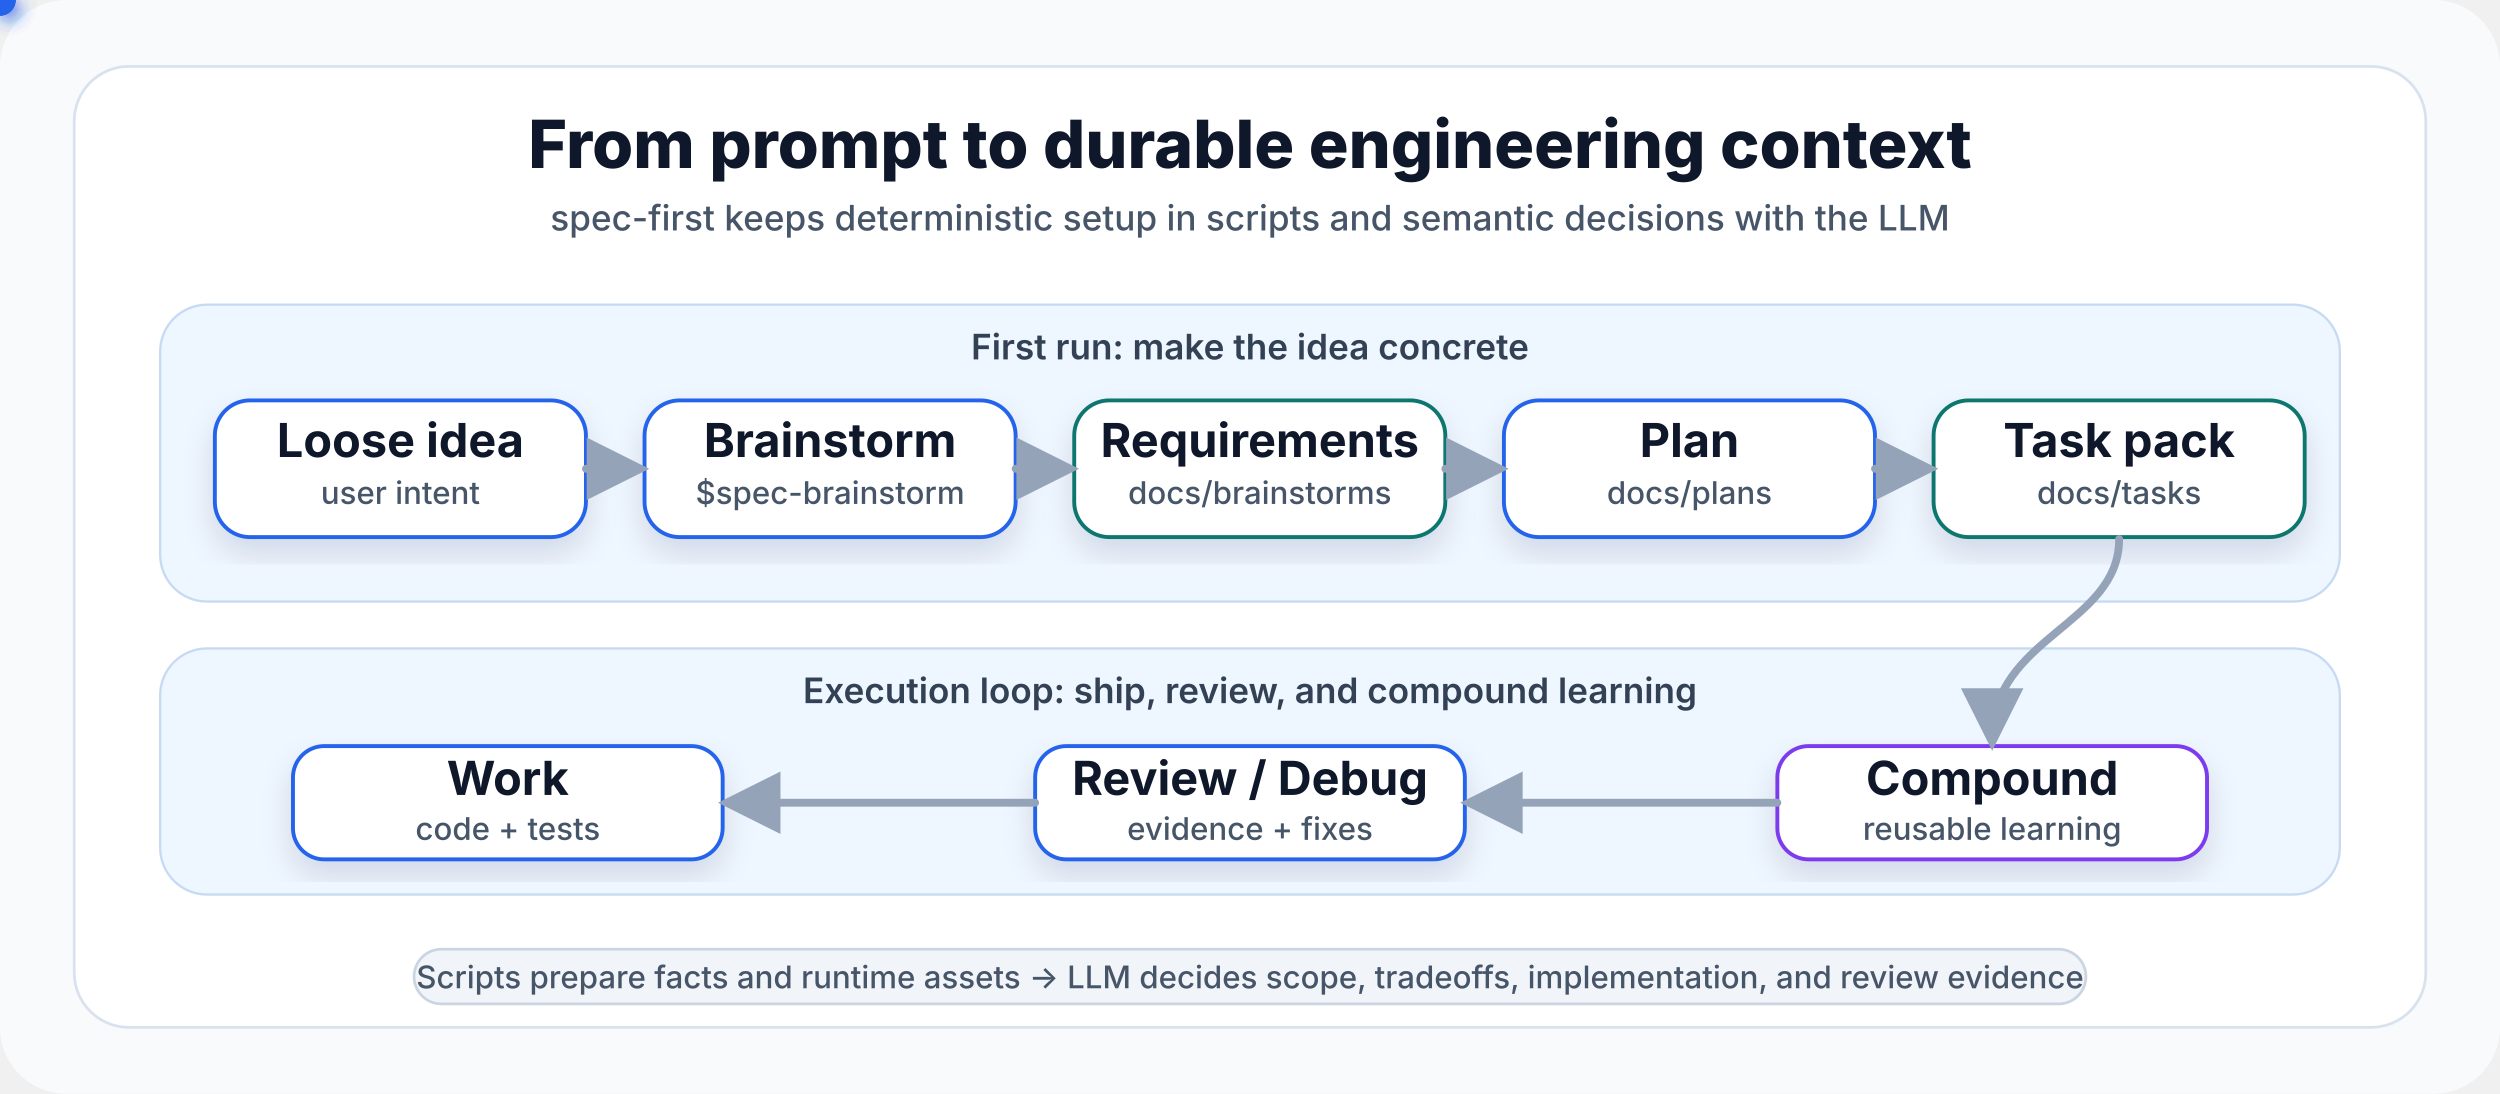
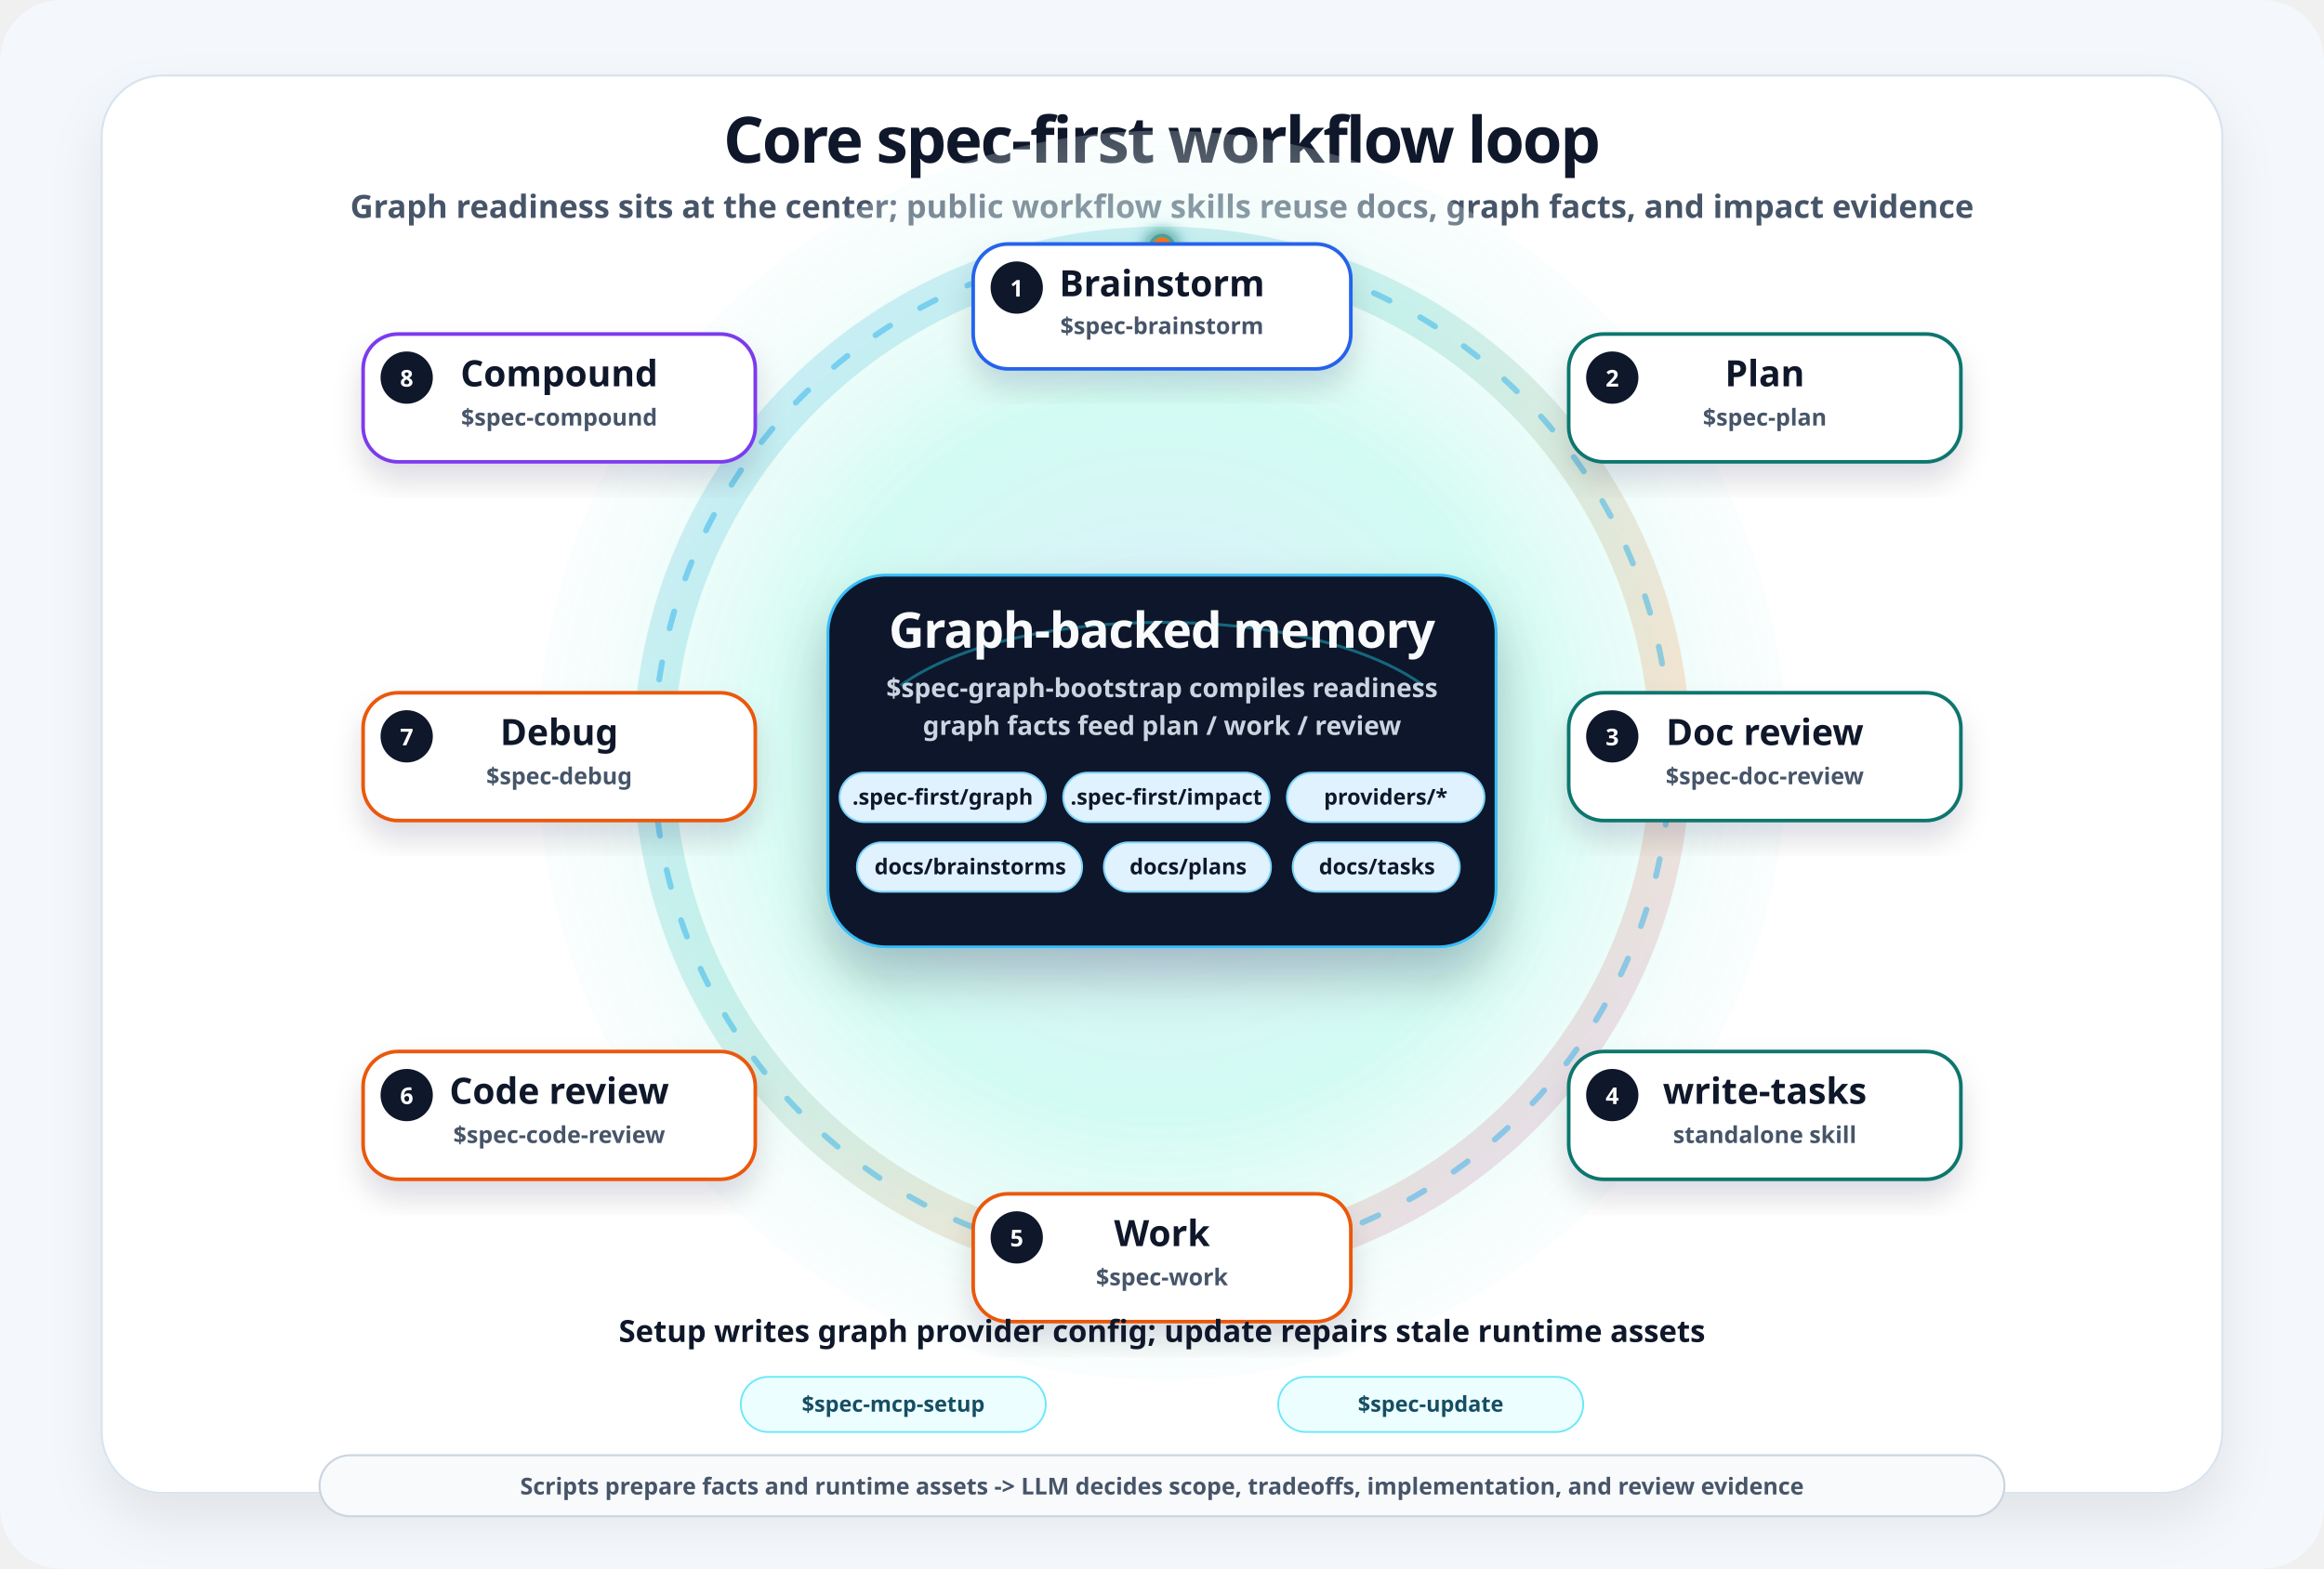
- <svg xmlns="http://www.w3.org/2000/svg" width="1280" height="560" viewBox="0 0 1280 560" role="img" aria-labelledby="title desc">
+ <svg xmlns="http://www.w3.org/2000/svg" width="1600" height="1080" viewBox="0 0 1600 1080" role="img" aria-labelledby="title desc">
  <style>
    :root {
      color-scheme: light dark;
    }

    .bg {
-       fill: #f8fafc;
+       fill: #f4f7fb;
    }

    .panel {
      fill: #ffffff;
-       stroke: #d8e2ee;
-       stroke-width: 1.4;
-     }
- 
-     .lane {
-       fill: #eef6ff;
-       stroke: #c6dbf3;
-       stroke-width: 1.2;
+       stroke: #d9e4ef;
+       stroke-width: 1.5;
+       filter: url(#panelShadow);
+     }
+ 
+     .title {
+       fill: #0f172a;
+       font-family: "Avenir Next", "Trebuchet MS", Verdana, sans-serif;
+       font-size: 44px;
+       font-weight: 900;
+       letter-spacing: -.03em;
+       text-anchor: middle;
+     }
+ 
+     .subtitle {
+       fill: #475569;
+       font-family: "Avenir Next", "Trebuchet MS", Verdana, sans-serif;
+       font-size: 22px;
+       font-weight: 650;
+       text-anchor: middle;
+     }
+ 
+     .halo {
+       fill: url(#haloGradient);
+       opacity: .88;
+     }
+ 
+     .ringTrack {
+       fill: none;
+       stroke: url(#ringGradient);
+       stroke-width: 28;
+       stroke-linecap: round;
+       opacity: .18;
+     }
+ 
+     .orbitDash {
+       fill: none;
+       stroke: #0ea5e9;
+       stroke-width: 4;
+       stroke-linecap: round;
+       stroke-dasharray: 12 24;
+       opacity: .42;
+       animation: orbitDash 14s linear infinite;
+       transform-origin: 800px 520px;
+     }
+ 
+     .hub {
+       fill: #0f172a;
+       stroke: #38bdf8;
+       stroke-width: 2;
+       filter: url(#deepShadow);
+     }
+ 
+     .hubGlow {
+       fill: none;
+       stroke: #22d3ee;
+       stroke-width: 2;
+       opacity: .42;
+     }
+ 
+     .hubTitle {
+       fill: #f8fafc;
+       font-family: "Avenir Next", "Trebuchet MS", Verdana, sans-serif;
+       font-size: 34px;
+       font-weight: 900;
+       letter-spacing: -.02em;
+       text-anchor: middle;
+     }
+ 
+     .hubText {
+       fill: #cbd5e1;
+       font-family: "Avenir Next", "Trebuchet MS", Verdana, sans-serif;
+       font-size: 18px;
+       font-weight: 650;
+       text-anchor: middle;
+     }
+ 
+     .hubChip {
+       fill: #e0f2fe;
+       stroke: #7dd3fc;
+       stroke-width: 1.3;
+     }
+ 
+     .hubChipText {
+       fill: #0f172a;
+       font-family: "Avenir Next", "Trebuchet MS", Verdana, sans-serif;
+       font-size: 15px;
+       font-weight: 800;
+       text-anchor: middle;
    }

    .node {
      fill: #ffffff;
      stroke: #2563eb;
-       stroke-width: 2;
+       stroke-width: 2.5;
      filter: url(#softShadow);
    }

-     .node.alt {
+     .node.teal {
      stroke: #0f766e;
    }

-     .node.final {
+     .node.orange {
+       stroke: #ea580c;
+     }
+ 
+     .node.violet {
      stroke: #7c3aed;
    }

+     .stepBadge {
+       fill: #0f172a;
+     }
+ 
+     .stepText {
+       fill: #ffffff;
+       font-family: "Avenir Next", "Trebuchet MS", Verdana, sans-serif;
+       font-size: 16px;
+       font-weight: 900;
+       text-anchor: middle;
+       dominant-baseline: central;
+     }
+ 
    .label {
      fill: #0f172a;
-       font-family: Inter, ui-sans-serif, system-ui, -apple-system, BlinkMacSystemFont, "Segoe UI", sans-serif;
-       font-size: 24px;
-       font-weight: 700;
+       font-family: "Avenir Next", "Trebuchet MS", Verdana, sans-serif;
+       font-size: 25px;
+       font-weight: 900;
      text-anchor: middle;
    }

    .small {
      fill: #475569;
-       font-family: Inter, ui-sans-serif, system-ui, -apple-system, BlinkMacSystemFont, "Segoe UI", sans-serif;
+       font-family: "Avenir Next", "Trebuchet MS", Verdana, sans-serif;
      font-size: 16px;
-       font-weight: 500;
-       text-anchor: middle;
-     }
- 
-     .caption {
-       fill: #334155;
-       font-family: Inter, ui-sans-serif, system-ui, -apple-system, BlinkMacSystemFont, "Segoe UI", sans-serif;
-       font-size: 18px;
-       font-weight: 600;
-       text-anchor: middle;
-     }
- 
-     .title {
-       fill: #0f172a;
-       font-family: Inter, ui-sans-serif, system-ui, -apple-system, BlinkMacSystemFont, "Segoe UI", sans-serif;
-       font-size: 34px;
-       font-weight: 800;
-       text-anchor: middle;
-     }
- 
-     .subtitle {
-       fill: #475569;
-       font-family: Inter, ui-sans-serif, system-ui, -apple-system, BlinkMacSystemFont, "Segoe UI", sans-serif;
-       font-size: 18px;
-       font-weight: 500;
-       text-anchor: middle;
-     }
- 
-     .arrow {
-       fill: none;
-       stroke: #94a3b8;
-       stroke-width: 4;
-       stroke-linecap: round;
-       marker-end: url(#arrowHead);
-     }
- 
-     .artifact {
-       fill: #f1f5f9;
+       font-weight: 750;
+       text-anchor: middle;
+     }
+ 
+     .supportPanel {
+       fill: #f8fafc;
      stroke: #cbd5e1;
      stroke-width: 1.4;
    }

+     .supportTitle {
+       fill: #0f172a;
+       font-family: "Avenir Next", "Trebuchet MS", Verdana, sans-serif;
+       font-size: 21px;
+       font-weight: 900;
+       text-anchor: middle;
+     }
+ 
+     .supportText {
+       fill: #475569;
+       font-family: "Avenir Next", "Trebuchet MS", Verdana, sans-serif;
+       font-size: 16px;
+       font-weight: 700;
+       text-anchor: middle;
+     }
+ 
+     .supportChip {
+       fill: #ecfeff;
+       stroke: #67e8f9;
+       stroke-width: 1.2;
+     }
+ 
+     .supportChipText {
+       fill: #164e63;
+       font-family: "Avenir Next", "Trebuchet MS", Verdana, sans-serif;
+       font-size: 15px;
+       font-weight: 850;
+       text-anchor: middle;
+     }
+ 
    .pulse {
-       animation: pulse 6s ease-in-out infinite;
+       animation: pulse 6.4s ease-in-out infinite;
      transform-origin: center;
    }

    .pulse2 {
-       animation-delay: .75s;
+       animation-delay: .4s;
    }

    .pulse3 {
-       animation-delay: 1.5s;
+       animation-delay: .8s;
    }

    .pulse4 {
-       animation-delay: 2.25s;
+       animation-delay: 1.2s;
    }

    .pulse5 {
-       animation-delay: 3s;
+       animation-delay: 1.6s;
    }

    .pulse6 {
-       animation-delay: 3.75s;
+       animation-delay: 2s;
    }

    .pulse7 {
-       animation-delay: 4.5s;
+       animation-delay: 2.4s;
+     }
+ 
+     .pulse8 {
+       animation-delay: 2.8s;
    }

    .dot {
-       fill: #2563eb;
+       fill: #0ea5e9;
      filter: url(#glow);
+       transform-origin: 800px 520px;
    }

    .dot.one {
-       animation: travelOne 6s linear infinite;
+       animation: travelOne 8.4s linear infinite;
    }

    .dot.two {
-       animation: travelTwo 6s linear infinite;
+       fill: #14b8a6;
+       animation: travelTwo 8.4s linear infinite;
    }

    .dot.three {
-       animation: travelThree 6s linear infinite;
+       fill: #f97316;
+       animation: travelThree 8.4s linear infinite;
    }

    @keyframes pulse {
      0%, 100% {
-         opacity: .92;
+         opacity: .94;
        transform: scale(1);
      }

      45% {
        opacity: 1;
        transform: scale(1.025);
      }
    }

+     @keyframes orbitDash {
+       100% {
+         transform: rotate(360deg);
+       }
+     }
+ 
    @keyframes travelOne {
-       0% { transform: translate(210px, 223px); opacity: 0; }
+       0% { transform: rotate(0deg); opacity: .08; }
      8% { opacity: 1; }
-       23% { transform: translate(410px, 223px); opacity: 1; }
-       31% { transform: translate(610px, 223px); opacity: 1; }
-       39% { opacity: 0; }
-       100% { transform: translate(610px, 223px); opacity: 0; }
+       92% { opacity: 1; }
+       100% { transform: rotate(360deg); opacity: .08; }
    }

    @keyframes travelTwo {
-       0%, 32% { transform: translate(610px, 223px); opacity: 0; }
-       40% { opacity: 1; }
-       52% { transform: translate(810px, 223px); opacity: 1; }
-       64% { transform: translate(1010px, 223px); opacity: 1; }
-       72% { opacity: 0; }
-       100% { transform: translate(1010px, 223px); opacity: 0; }
+       0% { transform: rotate(120deg); opacity: .08; }
+       8% { opacity: .92; }
+       92% { opacity: .92; }
+       100% { transform: rotate(480deg); opacity: .08; }
    }

    @keyframes travelThree {
-       0%, 58% { transform: translate(1010px, 223px); opacity: 0; }
-       66% { opacity: 1; }
-       80% { transform: translate(1010px, 346px); opacity: 1; }
-       92% { transform: translate(610px, 346px); opacity: 1; }
-       100% { transform: translate(210px, 346px); opacity: 0; }
+       0% { transform: rotate(240deg); opacity: .08; }
+       8% { opacity: .88; }
+       92% { opacity: .88; }
+       100% { transform: rotate(600deg); opacity: .08; }
    }

    @media (prefers-color-scheme: dark) {
      .bg {
-         fill: #0b1220;
+         fill: #08111f;
      }

      .panel {
-         fill: #111827;
-         stroke: #334155;
-       }
- 
-       .lane {
-         fill: #0f2437;
-         stroke: #27445f;
+         fill: #0d1728;
+         stroke: #27364c;
+       }
+ 
+       .halo {
+         opacity: .46;
+       }
+ 
+       .ringTrack {
+         opacity: .28;
+       }
+ 
+       .orbitDash {
+         stroke: #67e8f9;
+         opacity: .36;
      }

      .node {
        fill: #0f172a;
        stroke: #60a5fa;
      }

-       .node.alt {
+       .node.teal {
        stroke: #2dd4bf;
      }

-       .node.final {
+       .node.orange {
+         stroke: #fb923c;
+       }
+ 
+       .node.violet {
        stroke: #a78bfa;
      }

      .label,
-       .title {
+       .title,
+       .supportTitle {
        fill: #f8fafc;
      }

      .small,
      .subtitle,
-       .caption {
+       .supportText {
        fill: #cbd5e1;
      }

-       .artifact {
-         fill: #162033;
+       .supportPanel {
+         fill: #111827;
        stroke: #334155;
      }

-       .arrow {
-         stroke: #64748b;
+       .supportChip {
+         fill: #083344;
+         stroke: #155e75;
+       }
+ 
+       .supportChipText {
+         fill: #cffafe;
      }
    }

    @media (prefers-reduced-motion: reduce) {
      .pulse,
+       .dot,
+       .orbitDash {
+         animation: none;
+       }
+ 
      .dot {
-         animation: none;
-       }
- 
-       .dot {
-         opacity: .85;
+         opacity: .86;
      }
    }
  </style>
  <defs>
-     <filter id="softShadow" x="-20%" y="-20%" width="140%" height="140%">
-       <feDropShadow dx="0" dy="8" stdDeviation="8" flood-color="#0f172a" flood-opacity=".12" />
+     <radialGradient id="haloGradient" cx="50%" cy="50%" r="58%">
+       <stop offset="0%" stop-color="#dbeafe" />
+       <stop offset="50%" stop-color="#ccfbf1" />
+       <stop offset="100%" stop-color="#f8fafc" stop-opacity="0" />
+     </radialGradient>
+     <linearGradient id="ringGradient" x1="450" y1="170" x2="1150" y2="870" gradientUnits="userSpaceOnUse">
+       <stop offset="0%" stop-color="#0ea5e9" />
+       <stop offset="40%" stop-color="#14b8a6" />
+       <stop offset="72%" stop-color="#f97316" />
+       <stop offset="100%" stop-color="#7c3aed" />
+     </linearGradient>
+     <filter id="panelShadow" x="-5%" y="-6%" width="110%" height="112%">
+       <feDropShadow dx="0" dy="18" stdDeviation="18" flood-color="#0f172a" flood-opacity=".08" />
    </filter>
-     <filter id="glow" x="-70%" y="-70%" width="240%" height="240%">
-       <feGaussianBlur stdDeviation="5" result="blur" />
+     <filter id="softShadow" x="-22%" y="-28%" width="144%" height="156%">
+       <feDropShadow dx="0" dy="12" stdDeviation="10" flood-color="#0f172a" flood-opacity=".14" />
+     </filter>
+     <filter id="deepShadow" x="-22%" y="-28%" width="144%" height="156%">
+       <feDropShadow dx="0" dy="20" stdDeviation="18" flood-color="#0f172a" flood-opacity=".24" />
+     </filter>
+     <filter id="glow" x="-80%" y="-80%" width="260%" height="260%">
+       <feGaussianBlur stdDeviation="6" result="blur" />
      <feMerge>
        <feMergeNode in="blur" />
        <feMergeNode in="SourceGraphic" />
      </feMerge>
    </filter>
-     <marker id="arrowHead" viewBox="0 0 10 10" refX="8" refY="5" markerWidth="8" markerHeight="8" orient="auto-start-reverse">
-       <path d="M 0 0 L 10 5 L 0 10 z" fill="#94a3b8" />
-     </marker>
  </defs>
-   <rect class="bg" width="1280" height="560" rx="34" />
-   <rect class="panel" x="38" y="34" width="1204" height="492" rx="28" />
-   <text class="title" x="640" y="86">From prompt to durable engineering context</text>
-   <text class="subtitle" x="640" y="118">spec-first keeps deterministic setup in scripts and semantic decisions with the LLM</text>
-   <rect class="lane" x="82" y="156" width="1116" height="152" rx="24" />
-   <text class="caption" x="640" y="184">First run: make the idea concrete</text>
+   <rect class="bg" width="1600" height="1080" rx="42" />
+   <rect class="panel" x="70" y="52" width="1460" height="976" rx="42" />
+   <text class="title" x="800" y="112">Core spec-first workflow loop</text>
+   <text class="subtitle" x="800" y="150">Graph readiness sits at the center; public workflow skills reuse docs, graph facts, and impact evidence</text>
+   <circle class="halo" cx="800" cy="520" r="430" />
+   <circle class="ringTrack" cx="800" cy="520" r="350" />
+   <circle class="orbitDash" cx="800" cy="520" r="350" />
+   <circle class="dot one" cx="800" cy="170" r="9" />
+   <circle class="dot two" cx="800" cy="170" r="7.5" />
+   <circle class="dot three" cx="800" cy="170" r="6.5" />
+   <g>
+     <rect class="hub" x="570" y="396" width="460" height="256" rx="40" />
+     <path class="hubGlow" d="M 620 472 C 700 414, 900 414, 980 472" />
+     <text class="hubTitle" x="800" y="446">Graph-backed memory</text>
+     <text class="hubText" x="800" y="480">$spec-graph-bootstrap compiles readiness</text>
+     <text class="hubText" x="800" y="506">graph facts feed plan / work / review</text>
+     <rect class="hubChip" x="578" y="532" width="142" height="34" rx="17" />
+     <text class="hubChipText" x="649" y="554">.spec-first/graph</text>
+     <rect class="hubChip" x="732" y="532" width="142" height="34" rx="17" />
+     <text class="hubChipText" x="803" y="554">.spec-first/impact</text>
+     <rect class="hubChip" x="886" y="532" width="136" height="34" rx="17" />
+     <text class="hubChipText" x="954" y="554">providers/*</text>
+     <rect class="hubChip" x="590" y="580" width="155" height="34" rx="17" />
+     <text class="hubChipText" x="668" y="602">docs/brainstorms</text>
+     <rect class="hubChip" x="760" y="580" width="115" height="34" rx="17" />
+     <text class="hubChipText" x="818" y="602">docs/plans</text>
+     <rect class="hubChip" x="890" y="580" width="115" height="34" rx="17" />
+     <text class="hubChipText" x="948" y="602">docs/tasks</text>
+   </g>
  <g class="pulse">
-     <rect class="node" x="110" y="205" width="190" height="70" rx="18" />
-     <text class="label" x="205" y="234">Loose idea</text>
-     <text class="small" x="205" y="258">user intent</text>
+     <rect class="node" x="670" y="168" width="260" height="86" rx="24" />
+     <circle class="stepBadge" cx="700" cy="198" r="18" />
+     <text class="stepText" x="700" y="198">1</text>
+     <text class="label" x="800" y="204">Brainstorm</text>
+     <text class="small" x="800" y="230">$spec-brainstorm</text>
  </g>
  <g class="pulse pulse2">
-     <rect class="node" x="330" y="205" width="190" height="70" rx="18" />
-     <text class="label" x="425" y="234">Brainstorm</text>
-     <text class="small" x="425" y="258">$spec-brainstorm</text>
+     <rect class="node teal" x="1080" y="230" width="270" height="88" rx="24" />
+     <circle class="stepBadge" cx="1110" cy="260" r="18" />
+     <text class="stepText" x="1110" y="260">2</text>
+     <text class="label" x="1215" y="266">Plan</text>
+     <text class="small" x="1215" y="293">$spec-plan</text>
  </g>
  <g class="pulse pulse3">
-     <rect class="node alt" x="550" y="205" width="190" height="70" rx="18" />
-     <text class="label" x="645" y="234">Requirements</text>
-     <text class="small" x="645" y="258">docs/brainstorms</text>
+     <rect class="node teal" x="1080" y="477" width="270" height="88" rx="24" />
+     <circle class="stepBadge" cx="1110" cy="507" r="18" />
+     <text class="stepText" x="1110" y="507">3</text>
+     <text class="label" x="1215" y="513">Doc review</text>
+     <text class="small" x="1215" y="540">$spec-doc-review</text>
  </g>
  <g class="pulse pulse4">
-     <rect class="node" x="770" y="205" width="190" height="70" rx="18" />
-     <text class="label" x="865" y="234">Plan</text>
-     <text class="small" x="865" y="258">docs/plans</text>
+     <rect class="node teal" x="1080" y="724" width="270" height="88" rx="24" />
+     <circle class="stepBadge" cx="1110" cy="754" r="18" />
+     <text class="stepText" x="1110" y="754">4</text>
+     <text class="label" x="1215" y="760">write-tasks</text>
+     <text class="small" x="1215" y="787">standalone skill</text>
  </g>
  <g class="pulse pulse5">
-     <rect class="node alt" x="990" y="205" width="190" height="70" rx="18" />
-     <text class="label" x="1085" y="234">Task pack</text>
-     <text class="small" x="1085" y="258">docs/tasks</text>
-   </g>
-   <path class="arrow" d="M 300 240 H 326" />
-   <path class="arrow" d="M 520 240 H 546" />
-   <path class="arrow" d="M 740 240 H 766" />
-   <path class="arrow" d="M 960 240 H 986" />
-   <rect class="lane" x="82" y="332" width="1116" height="126" rx="24" />
-   <text class="caption" x="640" y="360">Execution loop: ship, review, and compound learning</text>
+     <rect class="node orange" x="670" y="822" width="260" height="88" rx="24" />
+     <circle class="stepBadge" cx="700" cy="852" r="18" />
+     <text class="stepText" x="700" y="852">5</text>
+     <text class="label" x="800" y="858">Work</text>
+     <text class="small" x="800" y="885">$spec-work</text>
+   </g>
  <g class="pulse pulse6">
-     <rect class="node" x="150" y="382" width="220" height="58" rx="16" />
-     <text class="label" x="260" y="407">Work</text>
-     <text class="small" x="260" y="430">code + tests</text>
+     <rect class="node orange" x="250" y="724" width="270" height="88" rx="24" />
+     <circle class="stepBadge" cx="280" cy="754" r="18" />
+     <text class="stepText" x="280" y="754">6</text>
+     <text class="label" x="385" y="760">Code review</text>
+     <text class="small" x="385" y="787">$spec-code-review</text>
  </g>
  <g class="pulse pulse7">
-     <rect class="node" x="530" y="382" width="220" height="58" rx="16" />
-     <text class="label" x="640" y="407">Review / Debug</text>
-     <text class="small" x="640" y="430">evidence + fixes</text>
-   </g>
-   <g class="pulse pulse5">
-     <rect class="node final" x="910" y="382" width="220" height="58" rx="16" />
-     <text class="label" x="1020" y="407">Compound</text>
-     <text class="small" x="1020" y="430">reusable learning</text>
-   </g>
-   <path class="arrow" d="M 1085 276 C 1085 320, 1020 326, 1020 378" />
-   <path class="arrow" d="M 910 411 H 754" />
-   <path class="arrow" d="M 530 411 H 374" />
-   <circle class="dot one" cx="0" cy="0" r="8" />
-   <circle class="dot two" cx="0" cy="0" r="8" />
-   <circle class="dot three" cx="0" cy="0" r="8" />
+     <rect class="node orange" x="250" y="477" width="270" height="88" rx="24" />
+     <circle class="stepBadge" cx="280" cy="507" r="18" />
+     <text class="stepText" x="280" y="507">7</text>
+     <text class="label" x="385" y="513">Debug</text>
+     <text class="small" x="385" y="540">$spec-debug</text>
+   </g>
+   <g class="pulse pulse8">
+     <rect class="node violet" x="250" y="230" width="270" height="88" rx="24" />
+     <circle class="stepBadge" cx="280" cy="260" r="18" />
+     <text class="stepText" x="280" y="260">8</text>
+     <text class="label" x="385" y="266">Compound</text>
+     <text class="small" x="385" y="293">$spec-compound</text>
+   </g>
  <g>
-     <rect class="artifact" x="212" y="486" width="856" height="28" rx="14" />
-     <text class="small" x="640" y="506">Scripts prepare facts and runtime assets -&gt; LLM decides scope, tradeoffs, implementation, and review evidence</text>
+     <rect class="supportChip" x="510" y="948" width="210" height="38" rx="19" />
+     <text class="supportChipText" x="615" y="972">$spec-mcp-setup</text>
+     <rect class="supportChip" x="880" y="948" width="210" height="38" rx="19" />
+     <text class="supportChipText" x="985" y="972">$spec-update</text>
+     <text class="supportTitle" x="800" y="924">Setup writes graph provider config; update repairs stale runtime assets</text>
+   </g>
+   <g>
+     <rect class="supportPanel" x="220" y="1002" width="1160" height="42" rx="21" />
+     <text class="supportText" x="800" y="1029">Scripts prepare facts and runtime assets -&gt; LLM decides scope, tradeoffs, implementation, and review evidence</text>
  </g>
</svg>
